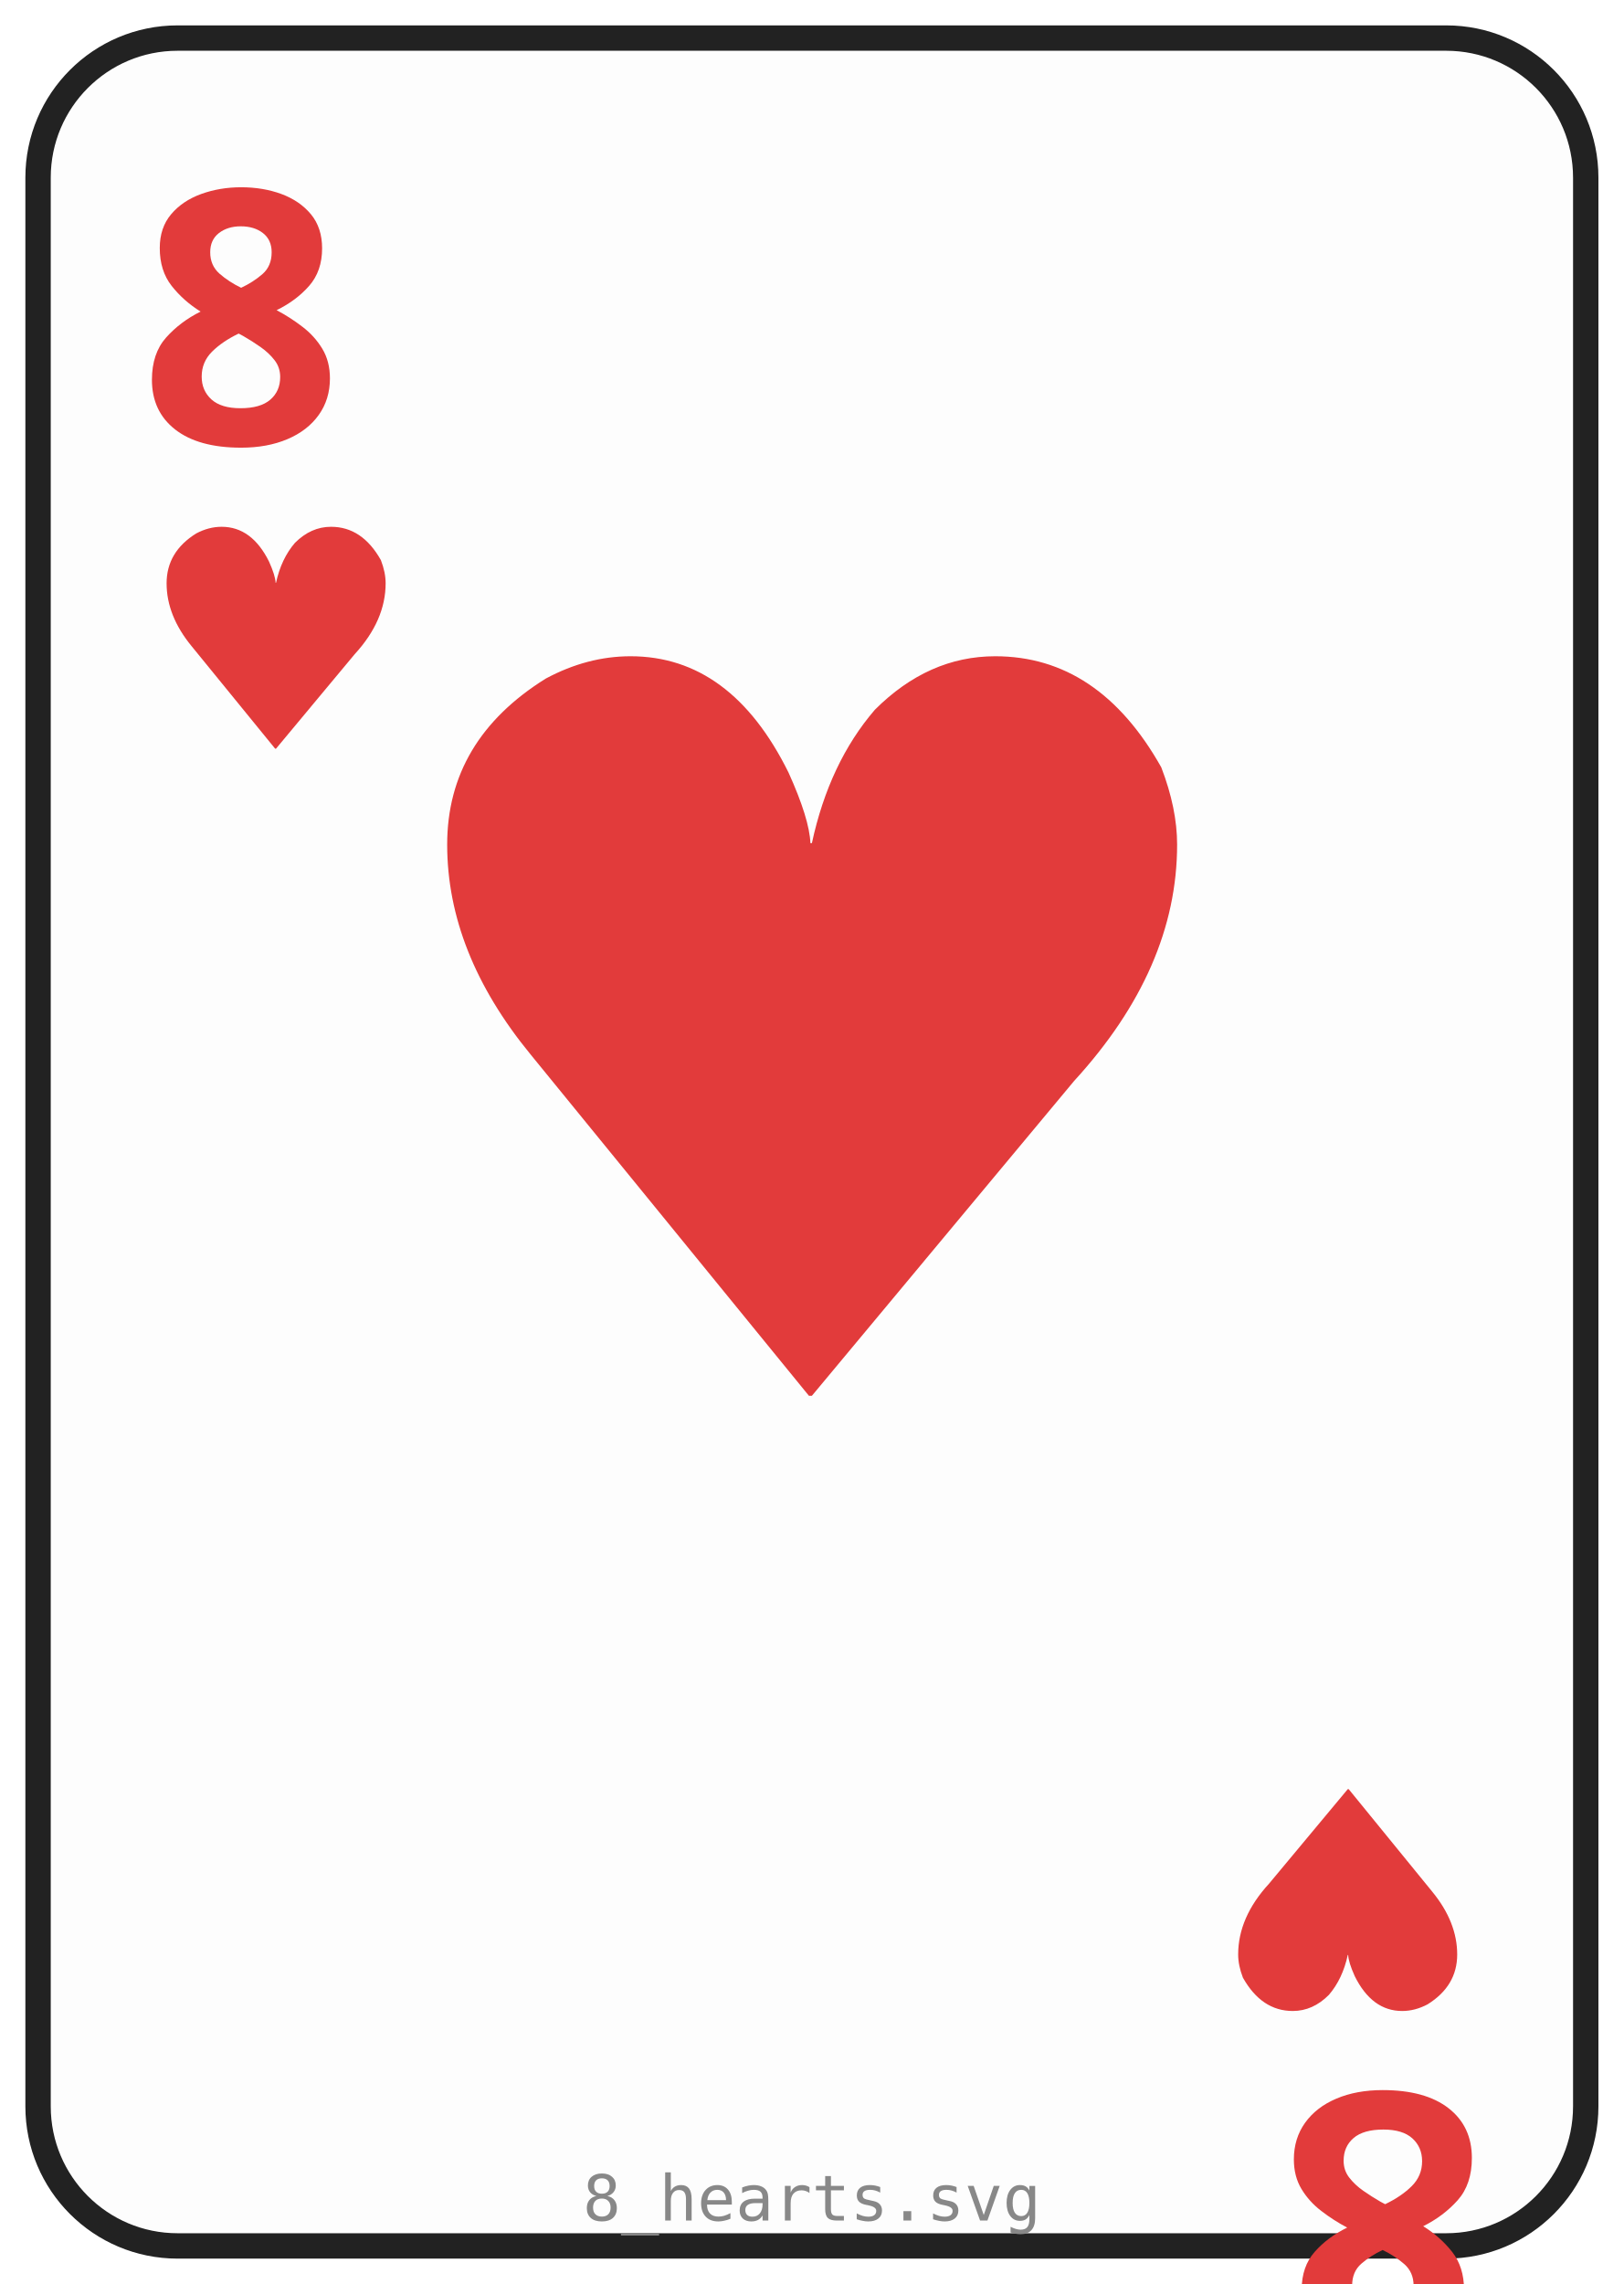
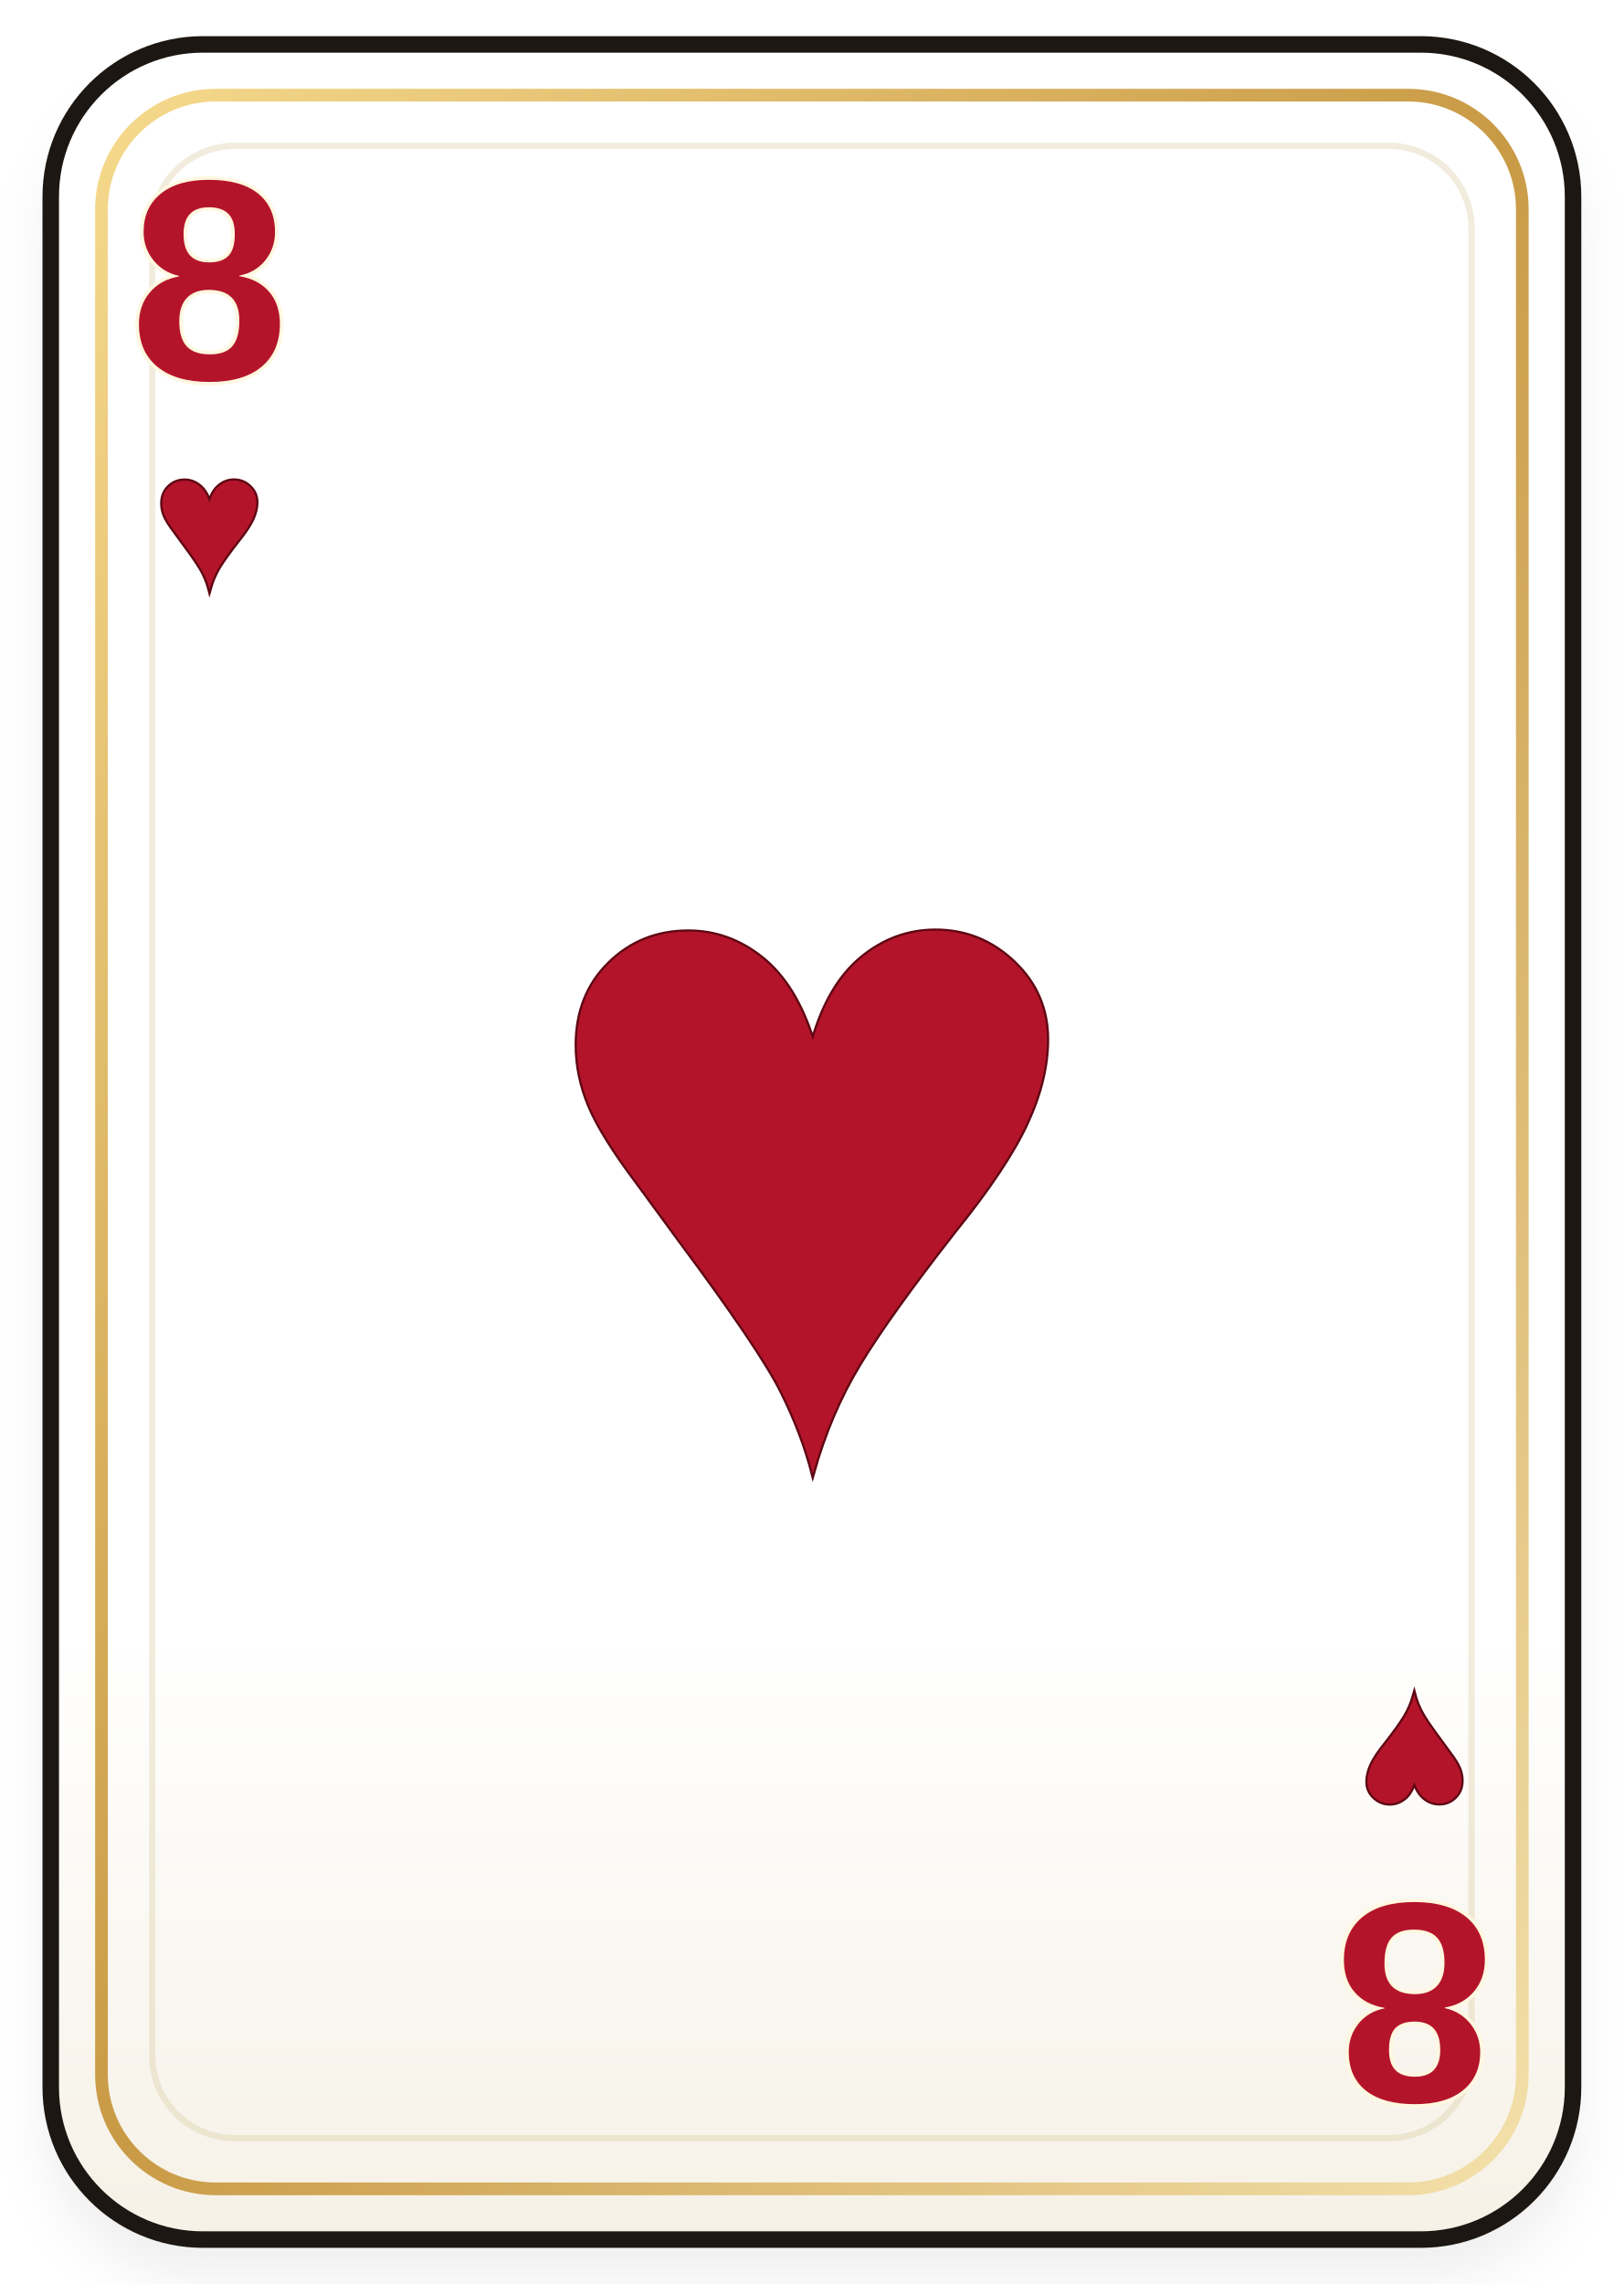
<svg xmlns="http://www.w3.org/2000/svg" viewBox="0 0 256 360" width="256" height="360">
-   <rect x="6" y="6" width="244" height="348" rx="22" ry="22" fill="#fdfdfd" stroke="#222" stroke-width="4" />
-   <g font-family="'Trebuchet MS', sans-serif" font-weight="700" fill="#e23b3b">
-     <text x="22" y="70" font-size="56" text-anchor="start">8</text>
-     <text x="22" y="118" font-size="48" text-anchor="start" font-family="serif">♥</text>
-     <g transform="translate(234 330) rotate(180)">
-       <text x="0" y="0" font-size="56">8</text>
-       <text x="0" y="48" font-size="48" font-family="serif">♥</text>
-     </g>
-     <text x="128" y="220" font-size="160" font-family="serif" text-anchor="middle">♥</text>
+   <defs>
+     <linearGradient id="card-8-hearts-paper" x1="0" y1="0" x2="0" y2="1">
+       <stop offset="0" stop-color="#ffffff" />
+       <stop offset="0.72" stop-color="#ffffff" />
+       <stop offset="1" stop-color="#f6f1e6" />
+     </linearGradient>
+     <linearGradient id="card-8-hearts-gold" x1="0" y1="0" x2="1" y2="1">
+       <stop offset="0" stop-color="#f5d98c" />
+       <stop offset="0.5" stop-color="#c99a45" />
+       <stop offset="1" stop-color="#f3e0aa" />
+     </linearGradient>
+     <filter id="card-8-hearts-shadow" x="-12%" y="-12%" width="124%" height="124%">
+       <feDropShadow dx="0" dy="6" stdDeviation="4" flood-color="#000000" flood-opacity="0.24" />
+     </filter>
+   </defs>
+   <rect x="7" y="8" width="242" height="345" rx="24" fill="#15100c" opacity="0.26" filter="url(#card-8-hearts-shadow)" />
+   <rect x="8" y="7" width="240" height="346" rx="24" fill="url(#card-8-hearts-paper)" stroke="#1c1712" stroke-width="2.6" />
+   <rect x="16" y="15" width="224" height="330" rx="18" fill="none" stroke="url(#card-8-hearts-gold)" stroke-width="2" />
+   <rect x="24" y="23" width="208" height="314" rx="13" fill="none" stroke="#d8c89e" stroke-opacity="0.34" stroke-width="1" />
+   <g>
+     <text transform="translate(128 188)" x="0" y="0" font-size="150" text-anchor="middle" dominant-baseline="middle" fill="#b4142a" stroke="#5f0713" stroke-width="0.7" paint-order="stroke fill" font-family="Georgia, 'Times New Roman', serif" font-weight="700">♥</text>
  </g>
-   <text x="128" y="350" font-size="10" text-anchor="middle" fill="#888" font-family="monospace">8_hearts.svg</text>
+   <g>
+     <text transform="translate(33 47)" x="0" y="0" font-size="45" text-anchor="middle" dominant-baseline="middle" fill="#b4142a" stroke="#fff7df" stroke-width="1.1" paint-order="stroke fill" font-family="'Trebuchet MS', Arial, sans-serif" font-weight="900">8</text>
+     <text transform="translate(33 84)" x="0" y="0" font-size="30" text-anchor="middle" dominant-baseline="middle" fill="#b4142a" stroke="#5f0713" stroke-width="0.7" paint-order="stroke fill" font-family="Georgia, 'Times New Roman', serif" font-weight="700">♥</text>
+   </g>
+   <g transform="translate(256 360) rotate(180)">
+     <text transform="translate(33 47)" x="0" y="0" font-size="45" text-anchor="middle" dominant-baseline="middle" fill="#b4142a" stroke="#fff7df" stroke-width="1.1" paint-order="stroke fill" font-family="'Trebuchet MS', Arial, sans-serif" font-weight="900">8</text>
+     <text transform="translate(33 84)" x="0" y="0" font-size="30" text-anchor="middle" dominant-baseline="middle" fill="#b4142a" stroke="#5f0713" stroke-width="0.7" paint-order="stroke fill" font-family="Georgia, 'Times New Roman', serif" font-weight="700">♥</text>
+   </g>
</svg>
